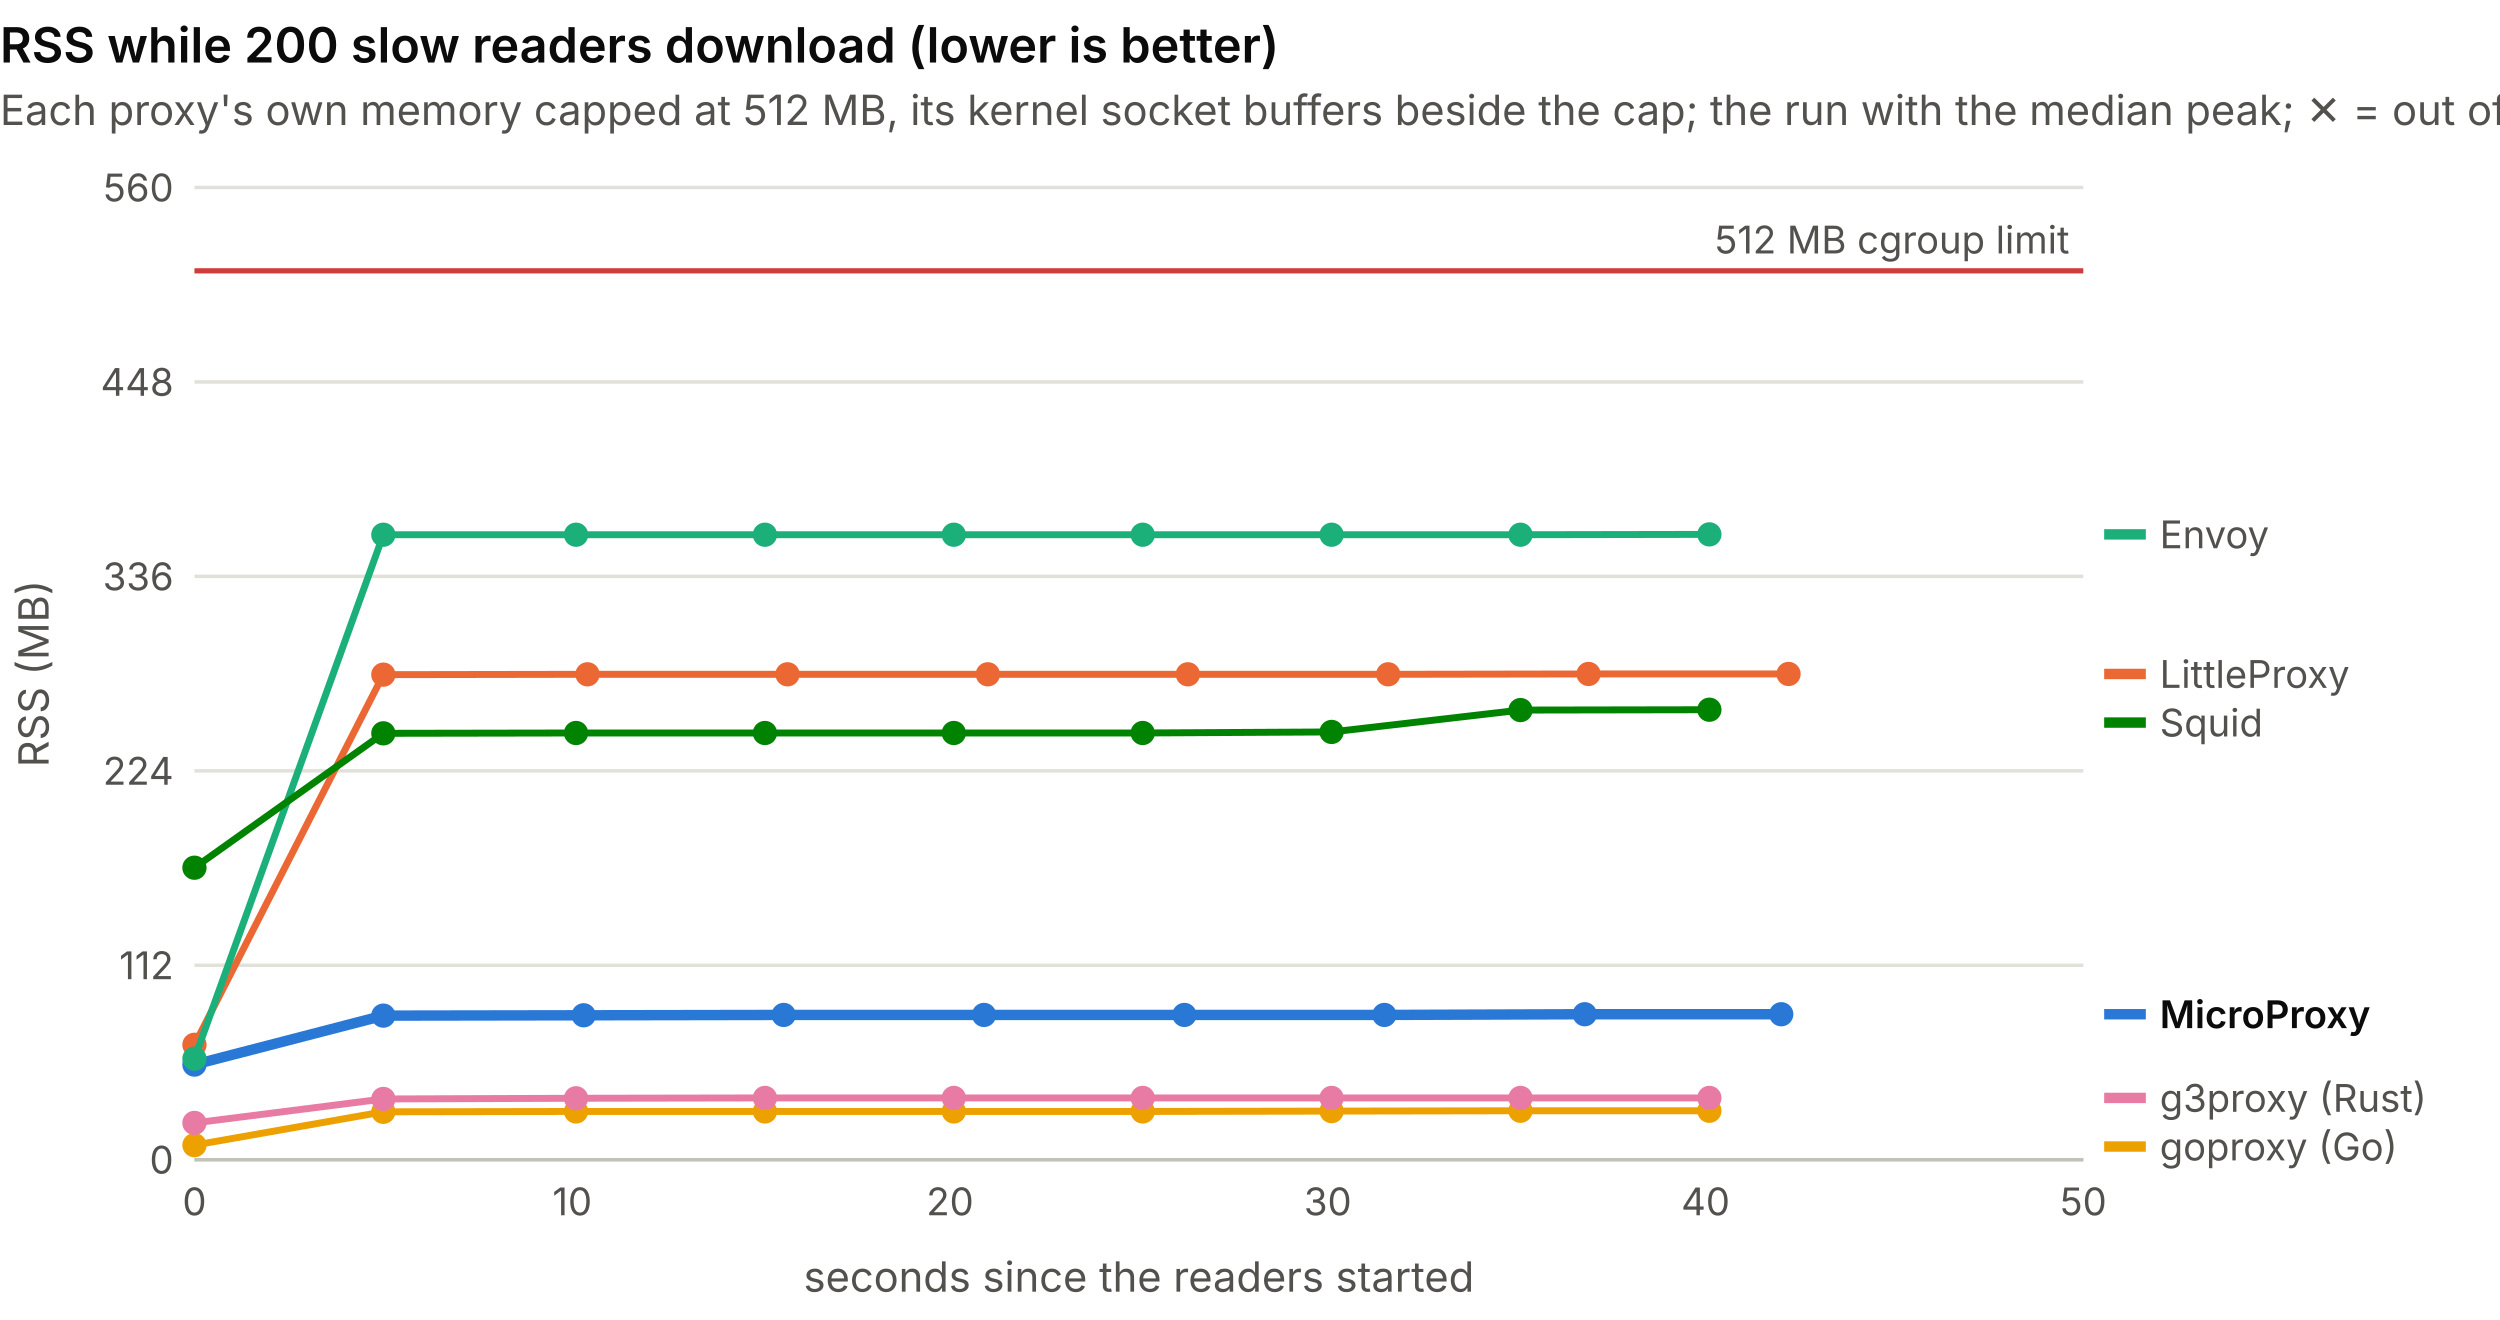
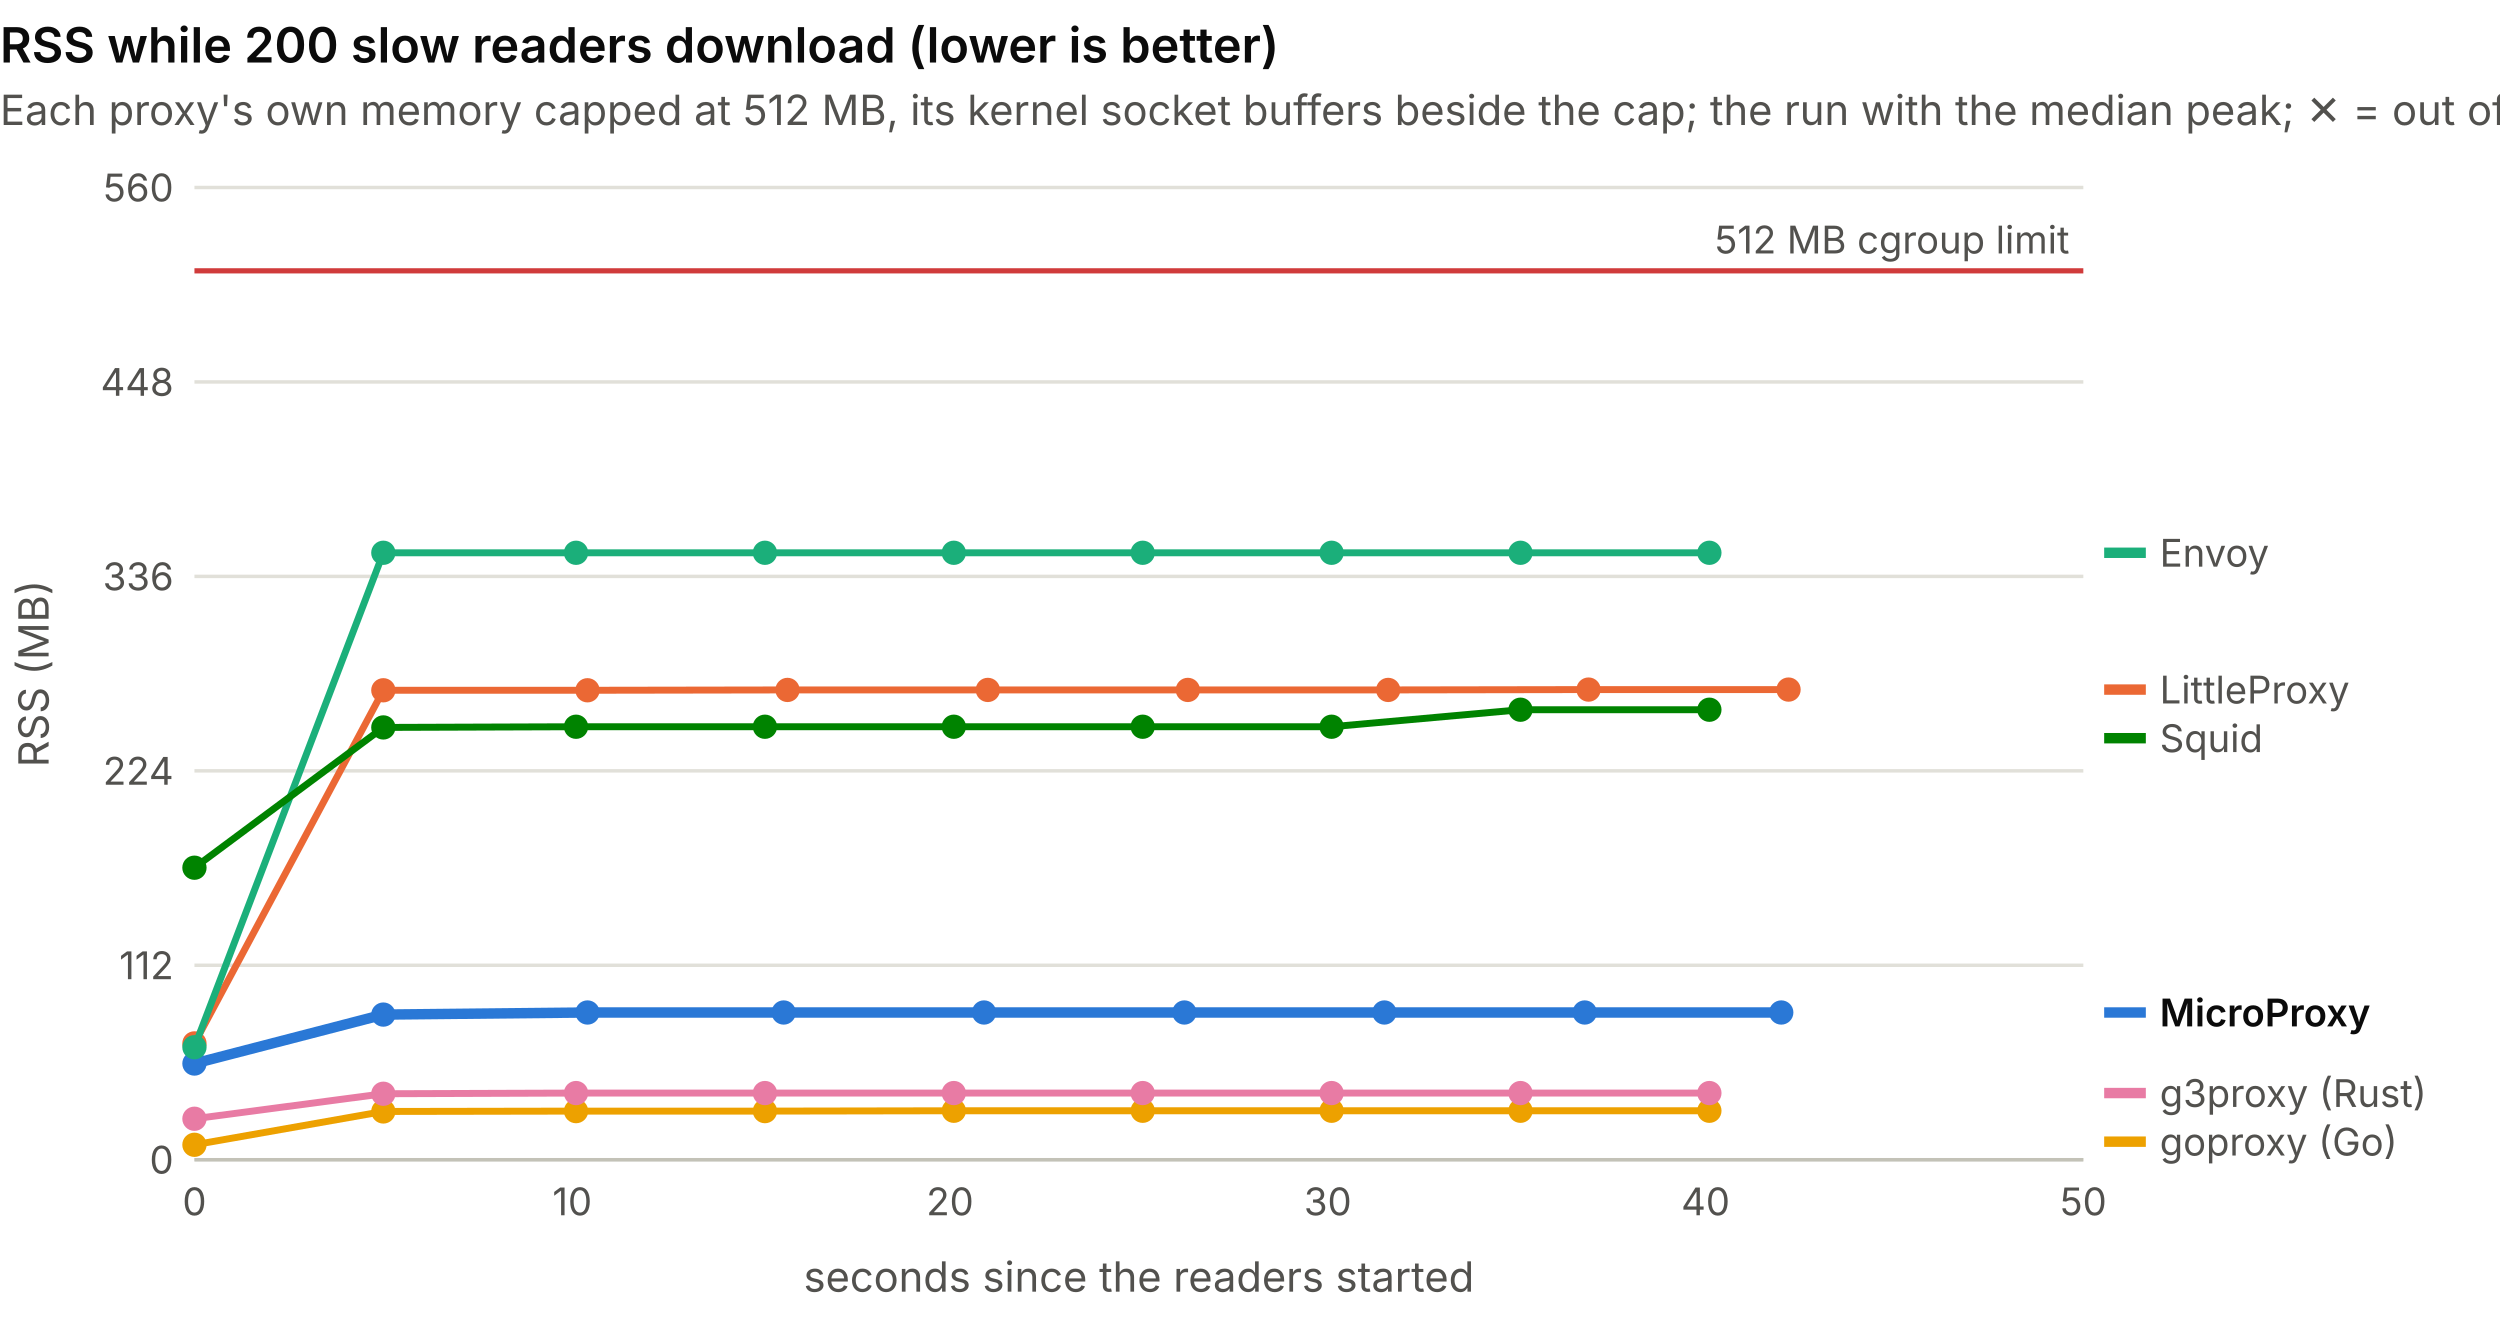
<svg xmlns="http://www.w3.org/2000/svg" viewBox="0 0 720 380" width="720" height="380" role="img" aria-label="RSS while 200 slow readers download (lower is better)">
  <style>text{font-family:system-ui,-apple-system,'Segoe UI',sans-serif;fill:#52514e}.h{fill:#0b0b0b;font-weight:600}.g{stroke:#e1e0d9;stroke-width:1;fill:none}.a{stroke:#c3c2b7;stroke-width:1;fill:none}.l{fill:none;stroke-width:2;stroke-linejoin:round;stroke-linecap:round}.l.mp{stroke-width:3}.w{stroke-width:1.5;fill:none}.cap{stroke:#d03b3b;stroke-width:1.5;fill:none}.med{stroke:#52514e;fill:none}.ref{stroke:#52514e;stroke-width:1;stroke-dasharray:4 3;fill:none}.s0{stroke:#2a78d6;fill:#2a78d6}.s1{stroke:#eb6834;fill:#eb6834}.s2{stroke:#1baf7a;fill:#1baf7a}.s3{stroke:#eda100;fill:#eda100}.s4{stroke:#e87ba4;fill:#e87ba4}.s5{stroke:#008300;fill:#008300}.s6{stroke:#6250d6;fill:#6250d6}.s7{stroke:#e34948;fill:#e34948}.dot{stroke:#fcfcfb;stroke-width:1.5}.hollow{fill:#fcfcfb}@media (prefers-color-scheme: dark){text{fill:#c3c2b7}.h{fill:#f0efec}.g{stroke:#2c2c2a}.a{stroke:#383835}.med{stroke:#c3c2b7}.ref{stroke:#c3c2b7}.cap{stroke:#e66767}.s0{stroke:#3987e5;fill:#3987e5}.s1{stroke:#d95926;fill:#d95926}.s2{stroke:#199e70;fill:#199e70}.s3{stroke:#c98500;fill:#c98500}.s4{stroke:#d55181;fill:#d55181}.s5{stroke:#008300;fill:#008300}.s6{stroke:#9085e9;fill:#9085e9}.s7{stroke:#e66767;fill:#e66767}.dot{stroke:#1a1a19}.hollow{fill:#1a1a19}}</style>
  <text x="0.0" y="18.0" class="h" text-anchor="start" font-size="14">RSS while 200 slow readers download (lower is better)</text>
  <text x="0.0" y="36.0" class="t" text-anchor="start" font-size="12">Each proxy's own memory capped at 512 MB, its kernel socket buffers beside the cap; the run with the median peak; ✕ = out of memory or crash.</text>
  <line class="g" x1="56" y1="334.0" x2="600" y2="334.0" />
  <text x="50.0" y="338.0" class="t" text-anchor="end" font-size="11">0</text>
  <line class="g" x1="56" y1="278.0" x2="600" y2="278.0" />
  <text x="50.0" y="282.0" class="t" text-anchor="end" font-size="11">112</text>
  <line class="g" x1="56" y1="222.0" x2="600" y2="222.0" />
  <text x="50.0" y="226.0" class="t" text-anchor="end" font-size="11">224</text>
  <line class="g" x1="56" y1="166.0" x2="600" y2="166.0" />
  <text x="50.0" y="170.0" class="t" text-anchor="end" font-size="11">336</text>
  <line class="g" x1="56" y1="110.0" x2="600" y2="110.0" />
  <text x="50.0" y="114.0" class="t" text-anchor="end" font-size="11">448</text>
  <line class="g" x1="56" y1="54.0" x2="600" y2="54.0" />
  <text x="50.0" y="58.0" class="t" text-anchor="end" font-size="11">560</text>
  <text x="56.0" y="350.0" class="t" text-anchor="middle" font-size="11">0</text>
  <text x="164.8" y="350.0" class="t" text-anchor="middle" font-size="11">10</text>
  <text x="273.6" y="350.0" class="t" text-anchor="middle" font-size="11">20</text>
  <text x="382.4" y="350.0" class="t" text-anchor="middle" font-size="11">30</text>
  <text x="491.2" y="350.0" class="t" text-anchor="middle" font-size="11">40</text>
  <text x="600.0" y="350.0" class="t" text-anchor="middle" font-size="11">50</text>
  <line class="a" x1="56" y1="334" x2="600" y2="334" />
  <text x="328.0" y="372.0" class="t" text-anchor="middle" font-size="12">seconds since the readers started</text>
  <text x="14" y="194.0" font-size="12" text-anchor="middle" transform="rotate(-90 14 194.0)">RSS (MB)</text>
  <line class="cap" x1="56" y1="78.0" x2="600" y2="78.0" />
  <text x="596.0" y="73.0" class="t" text-anchor="end" font-size="11">512 MB cgroup limit</text>
-   <path class="l mp s0" style="fill:none" d="M56.0 306.6 L110.4 292.5 L168.1 292.4 L225.7 292.3 L283.4 292.3 L341.1 292.3 L398.7 292.3 L456.4 292.1 L513.0 292.1" />
-   <circle class="s0" cx="56.0" cy="306.6" r="3" />
-   <circle class="s0" cx="110.4" cy="292.5" r="3" />
-   <circle class="s0" cx="168.1" cy="292.4" r="3" />
-   <circle class="s0" cx="225.7" cy="292.3" r="3" />
-   <circle class="s0" cx="283.4" cy="292.3" r="3" />
-   <circle class="s0" cx="341.1" cy="292.3" r="3" />
-   <circle class="s0" cx="398.7" cy="292.3" r="3" />
-   <circle class="s0" cx="456.4" cy="292.1" r="3" />
-   <circle class="s0" cx="513.0" cy="292.1" r="3" />
-   <path class="l s1" style="fill:none" d="M56.0 300.9 L110.4 194.3 L169.2 194.2 L226.8 194.2 L284.5 194.2 L342.1 194.2 L399.8 194.2 L457.5 194.1 L515.1 194.1" />
-   <circle class="s1" cx="56.0" cy="300.9" r="3" />
-   <circle class="s1" cx="110.4" cy="194.3" r="3" />
-   <circle class="s1" cx="169.2" cy="194.2" r="3" />
-   <circle class="s1" cx="226.8" cy="194.2" r="3" />
-   <circle class="s1" cx="284.5" cy="194.2" r="3" />
-   <circle class="s1" cx="342.1" cy="194.2" r="3" />
-   <circle class="s1" cx="399.8" cy="194.2" r="3" />
-   <circle class="s1" cx="457.5" cy="194.1" r="3" />
-   <circle class="s1" cx="515.1" cy="194.1" r="3" />
-   <path class="l s2" style="fill:none" d="M56.0 304.9 L110.4 154.0 L165.9 154.0 L220.3 154.0 L274.7 154.0 L329.1 154.0 L383.5 154.0 L437.9 154.0 L492.3 153.9" />
-   <circle class="s2" cx="56.0" cy="304.9" r="3" />
-   <circle class="s2" cx="110.4" cy="154.0" r="3" />
-   <circle class="s2" cx="165.9" cy="154.0" r="3" />
-   <circle class="s2" cx="220.3" cy="154.0" r="3" />
-   <circle class="s2" cx="274.7" cy="154.0" r="3" />
-   <circle class="s2" cx="329.1" cy="154.0" r="3" />
-   <circle class="s2" cx="383.5" cy="154.0" r="3" />
-   <circle class="s2" cx="437.9" cy="154.0" r="3" />
-   <circle class="s2" cx="492.3" cy="153.9" r="3" />
-   <path class="l s3" style="fill:none" d="M56.0 329.8 L110.4 320.2 L165.9 320.1 L220.3 320.1 L274.7 320.1 L329.1 320.1 L383.5 320.0 L437.9 319.9 L492.3 319.9" />
-   <circle class="s3" cx="56.0" cy="329.8" r="3" />
-   <circle class="s3" cx="110.4" cy="320.2" r="3" />
-   <circle class="s3" cx="165.9" cy="320.1" r="3" />
-   <circle class="s3" cx="220.3" cy="320.1" r="3" />
-   <circle class="s3" cx="274.7" cy="320.1" r="3" />
-   <circle class="s3" cx="329.1" cy="320.1" r="3" />
-   <circle class="s3" cx="383.5" cy="320.0" r="3" />
+   <path class="l mp s0" style="fill:none" d="M56.0 306.3 L110.4 292.2 L169.2 291.6 L225.7 291.6 L283.4 291.6 L341.1 291.6 L398.7 291.6 L456.4 291.6 L513.0 291.6" />
+   <circle class="s0" cx="56.0" cy="306.3" r="3" />
+   <circle class="s0" cx="110.4" cy="292.2" r="3" />
+   <circle class="s0" cx="169.2" cy="291.6" r="3" />
+   <circle class="s0" cx="225.7" cy="291.6" r="3" />
+   <circle class="s0" cx="283.4" cy="291.6" r="3" />
+   <circle class="s0" cx="341.1" cy="291.6" r="3" />
+   <circle class="s0" cx="398.7" cy="291.6" r="3" />
+   <circle class="s0" cx="456.4" cy="291.6" r="3" />
+   <circle class="s0" cx="513.0" cy="291.6" r="3" />
+   <path class="l s1" style="fill:none" d="M56.0 300.5 L110.4 198.8 L169.2 198.8 L226.8 198.7 L284.5 198.7 L342.1 198.7 L399.8 198.7 L457.5 198.6 L515.1 198.6" />
+   <circle class="s1" cx="56.0" cy="300.5" r="3" />
+   <circle class="s1" cx="110.4" cy="198.8" r="3" />
+   <circle class="s1" cx="169.2" cy="198.8" r="3" />
+   <circle class="s1" cx="226.8" cy="198.7" r="3" />
+   <circle class="s1" cx="284.5" cy="198.7" r="3" />
+   <circle class="s1" cx="342.1" cy="198.7" r="3" />
+   <circle class="s1" cx="399.8" cy="198.7" r="3" />
+   <circle class="s1" cx="457.5" cy="198.6" r="3" />
+   <circle class="s1" cx="515.1" cy="198.6" r="3" />
+   <path class="l s2" style="fill:none" d="M56.0 301.6 L110.4 159.2 L165.9 159.2 L220.3 159.2 L274.7 159.2 L329.1 159.2 L383.5 159.2 L437.9 159.2 L492.3 159.2" />
+   <circle class="s2" cx="56.0" cy="301.6" r="3" />
+   <circle class="s2" cx="110.4" cy="159.2" r="3" />
+   <circle class="s2" cx="165.9" cy="159.2" r="3" />
+   <circle class="s2" cx="220.3" cy="159.2" r="3" />
+   <circle class="s2" cx="274.7" cy="159.2" r="3" />
+   <circle class="s2" cx="329.1" cy="159.2" r="3" />
+   <circle class="s2" cx="383.5" cy="159.2" r="3" />
+   <circle class="s2" cx="437.9" cy="159.2" r="3" />
+   <circle class="s2" cx="492.3" cy="159.2" r="3" />
+   <path class="l s3" style="fill:none" d="M56.0 329.7 L110.4 320.1 L165.9 320.0 L220.3 320.0 L274.7 319.9 L329.1 319.9 L383.5 319.9 L437.9 319.9 L492.3 319.9" />
+   <circle class="s3" cx="56.0" cy="329.7" r="3" />
+   <circle class="s3" cx="110.4" cy="320.1" r="3" />
+   <circle class="s3" cx="165.9" cy="320.0" r="3" />
+   <circle class="s3" cx="220.3" cy="320.0" r="3" />
+   <circle class="s3" cx="274.7" cy="319.9" r="3" />
+   <circle class="s3" cx="329.1" cy="319.9" r="3" />
+   <circle class="s3" cx="383.5" cy="319.9" r="3" />
  <circle class="s3" cx="437.9" cy="319.9" r="3" />
  <circle class="s3" cx="492.3" cy="319.9" r="3" />
-   <path class="l s4" style="fill:none" d="M56.0 323.4 L110.4 316.5 L165.9 316.3 L220.3 316.2 L274.7 316.2 L329.1 316.2 L383.5 316.2 L437.9 316.2 L492.3 316.2" />
-   <circle class="s4" cx="56.0" cy="323.4" r="3" />
-   <circle class="s4" cx="110.4" cy="316.5" r="3" />
-   <circle class="s4" cx="165.9" cy="316.3" r="3" />
-   <circle class="s4" cx="220.3" cy="316.2" r="3" />
-   <circle class="s4" cx="274.7" cy="316.2" r="3" />
-   <circle class="s4" cx="329.1" cy="316.2" r="3" />
-   <circle class="s4" cx="383.5" cy="316.2" r="3" />
-   <circle class="s4" cx="437.9" cy="316.2" r="3" />
-   <circle class="s4" cx="492.3" cy="316.2" r="3" />
-   <path class="l s5" style="fill:none" d="M56.0 249.9 L110.4 211.2 L165.9 211.1 L220.3 211.1 L274.7 211.1 L329.1 211.1 L383.5 210.8 L437.9 204.5 L492.3 204.4" />
+   <path class="l s4" style="fill:none" d="M56.0 322.2 L110.4 315.0 L165.9 314.8 L220.3 314.8 L274.7 314.8 L329.1 314.8 L383.5 314.8 L437.9 314.8 L492.3 314.8" />
+   <circle class="s4" cx="56.0" cy="322.2" r="3" />
+   <circle class="s4" cx="110.4" cy="315.0" r="3" />
+   <circle class="s4" cx="165.9" cy="314.8" r="3" />
+   <circle class="s4" cx="220.3" cy="314.8" r="3" />
+   <circle class="s4" cx="274.7" cy="314.8" r="3" />
+   <circle class="s4" cx="329.1" cy="314.8" r="3" />
+   <circle class="s4" cx="383.5" cy="314.8" r="3" />
+   <circle class="s4" cx="437.9" cy="314.8" r="3" />
+   <circle class="s4" cx="492.3" cy="314.8" r="3" />
+   <path class="l s5" style="fill:none" d="M56.0 249.9 L110.4 209.5 L165.9 209.3 L220.3 209.3 L274.7 209.3 L329.1 209.3 L383.5 209.3 L437.9 204.4 L492.3 204.4" />
  <circle class="s5" cx="56.0" cy="249.9" r="3" />
-   <circle class="s5" cx="110.4" cy="211.2" r="3" />
-   <circle class="s5" cx="165.9" cy="211.1" r="3" />
-   <circle class="s5" cx="220.3" cy="211.1" r="3" />
-   <circle class="s5" cx="274.7" cy="211.1" r="3" />
-   <circle class="s5" cx="329.1" cy="211.1" r="3" />
-   <circle class="s5" cx="383.5" cy="210.8" r="3" />
-   <circle class="s5" cx="437.9" cy="204.5" r="3" />
+   <circle class="s5" cx="110.4" cy="209.5" r="3" />
+   <circle class="s5" cx="165.9" cy="209.3" r="3" />
+   <circle class="s5" cx="220.3" cy="209.3" r="3" />
+   <circle class="s5" cx="274.7" cy="209.3" r="3" />
+   <circle class="s5" cx="329.1" cy="209.3" r="3" />
+   <circle class="s5" cx="383.5" cy="209.3" r="3" />
+   <circle class="s5" cx="437.9" cy="204.4" r="3" />
  <circle class="s5" cx="492.3" cy="204.4" r="3" />
-   <line class="s2" style="stroke-width:3" x1="606" y1="153.9" x2="618" y2="153.9" />
-   <text x="622.0" y="157.9" class="t" text-anchor="start" font-size="11">Envoy</text>
-   <line class="s1" style="stroke-width:3" x1="606" y1="194.1" x2="618" y2="194.1" />
-   <text x="622.0" y="198.1" class="t" text-anchor="start" font-size="11">LittleProxy</text>
-   <line class="s5" style="stroke-width:3" x1="606" y1="208.1" x2="618" y2="208.1" />
-   <text x="622.0" y="212.1" class="t" text-anchor="start" font-size="11">Squid</text>
-   <line class="s0" style="stroke-width:3" x1="606" y1="292.1" x2="618" y2="292.1" />
-   <text x="622.0" y="296.1" class="h" text-anchor="start" font-size="11">MicroProxy</text>
-   <line class="s4" style="stroke-width:3" x1="606" y1="316.2" x2="618" y2="316.2" />
-   <text x="622.0" y="320.2" class="t" text-anchor="start" font-size="11">g3proxy (Rust)</text>
-   <line class="s3" style="stroke-width:3" x1="606" y1="330.2" x2="618" y2="330.2" />
-   <text x="622.0" y="334.2" class="t" text-anchor="start" font-size="11">goproxy (Go)</text>
+   <line class="s2" style="stroke-width:3" x1="606" y1="159.2" x2="618" y2="159.2" />
+   <text x="622.0" y="163.2" class="t" text-anchor="start" font-size="11">Envoy</text>
+   <line class="s1" style="stroke-width:3" x1="606" y1="198.6" x2="618" y2="198.6" />
+   <text x="622.0" y="202.6" class="t" text-anchor="start" font-size="11">LittleProxy</text>
+   <line class="s5" style="stroke-width:3" x1="606" y1="212.6" x2="618" y2="212.6" />
+   <text x="622.0" y="216.6" class="t" text-anchor="start" font-size="11">Squid</text>
+   <line class="s0" style="stroke-width:3" x1="606" y1="291.6" x2="618" y2="291.6" />
+   <text x="622.0" y="295.6" class="h" text-anchor="start" font-size="11">MicroProxy</text>
+   <line class="s4" style="stroke-width:3" x1="606" y1="314.8" x2="618" y2="314.8" />
+   <text x="622.0" y="318.8" class="t" text-anchor="start" font-size="11">g3proxy (Rust)</text>
+   <line class="s3" style="stroke-width:3" x1="606" y1="328.8" x2="618" y2="328.8" />
+   <text x="622.0" y="332.8" class="t" text-anchor="start" font-size="11">goproxy (Go)</text>
</svg>
